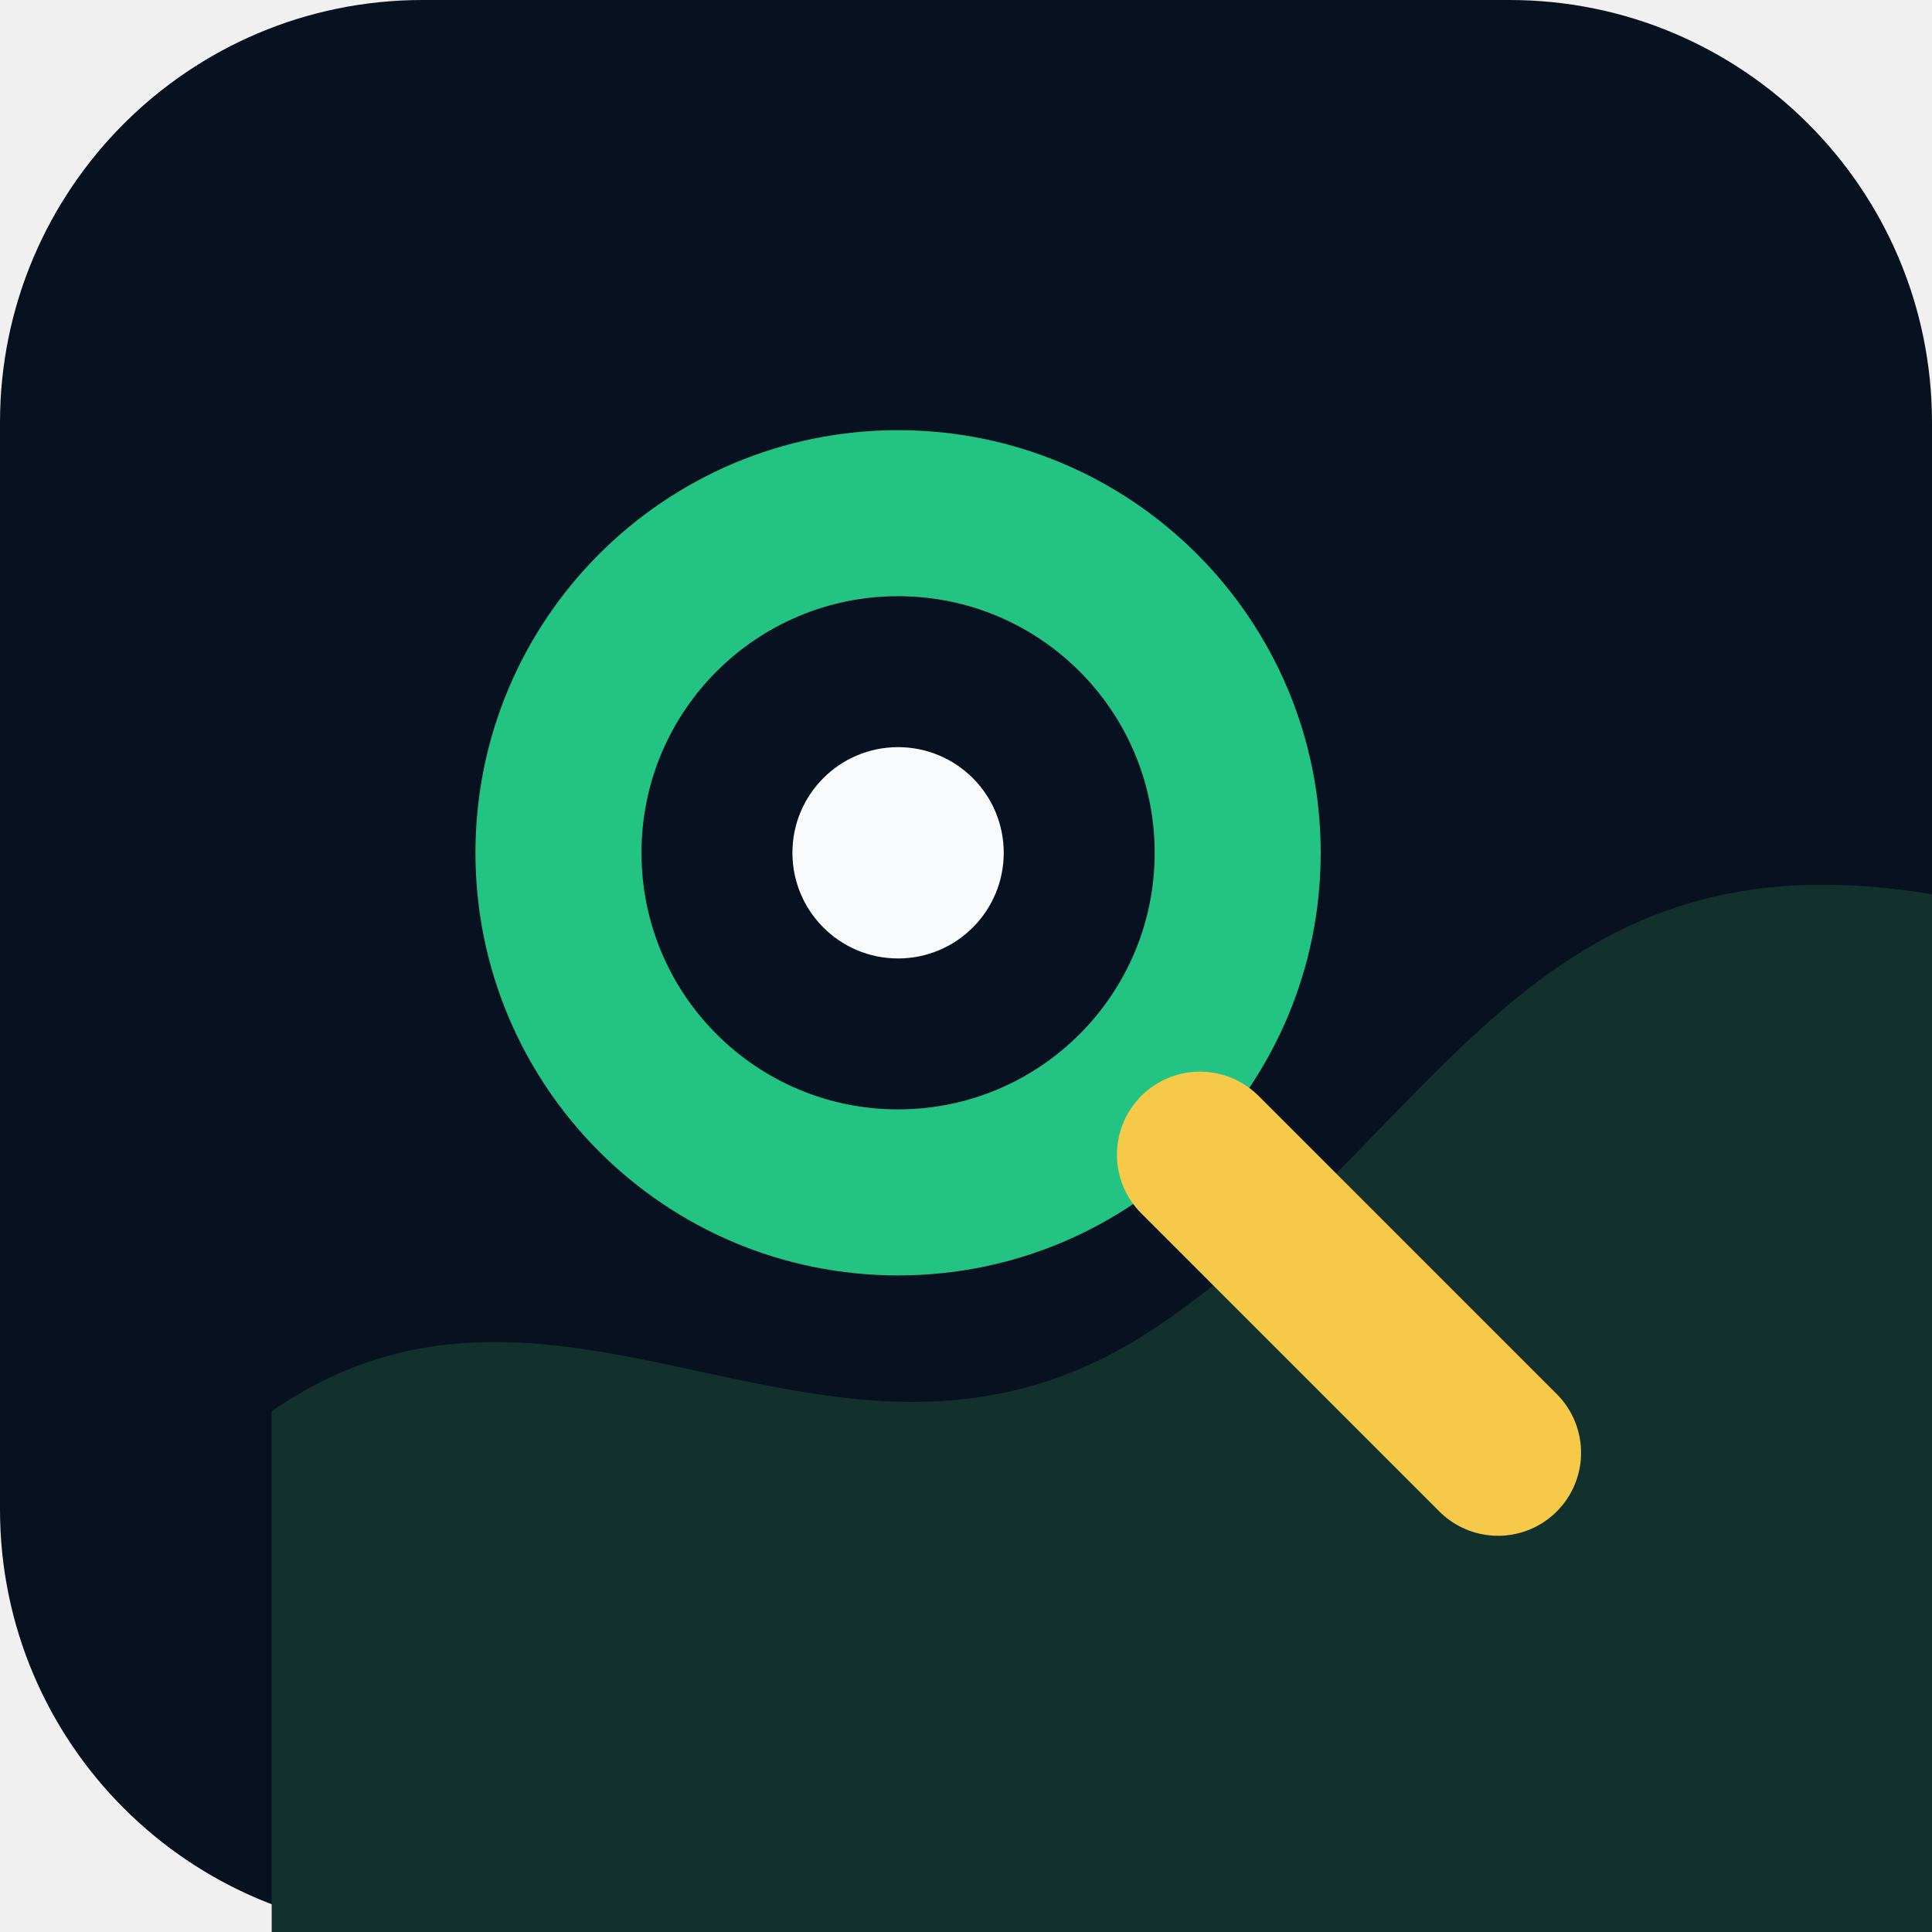
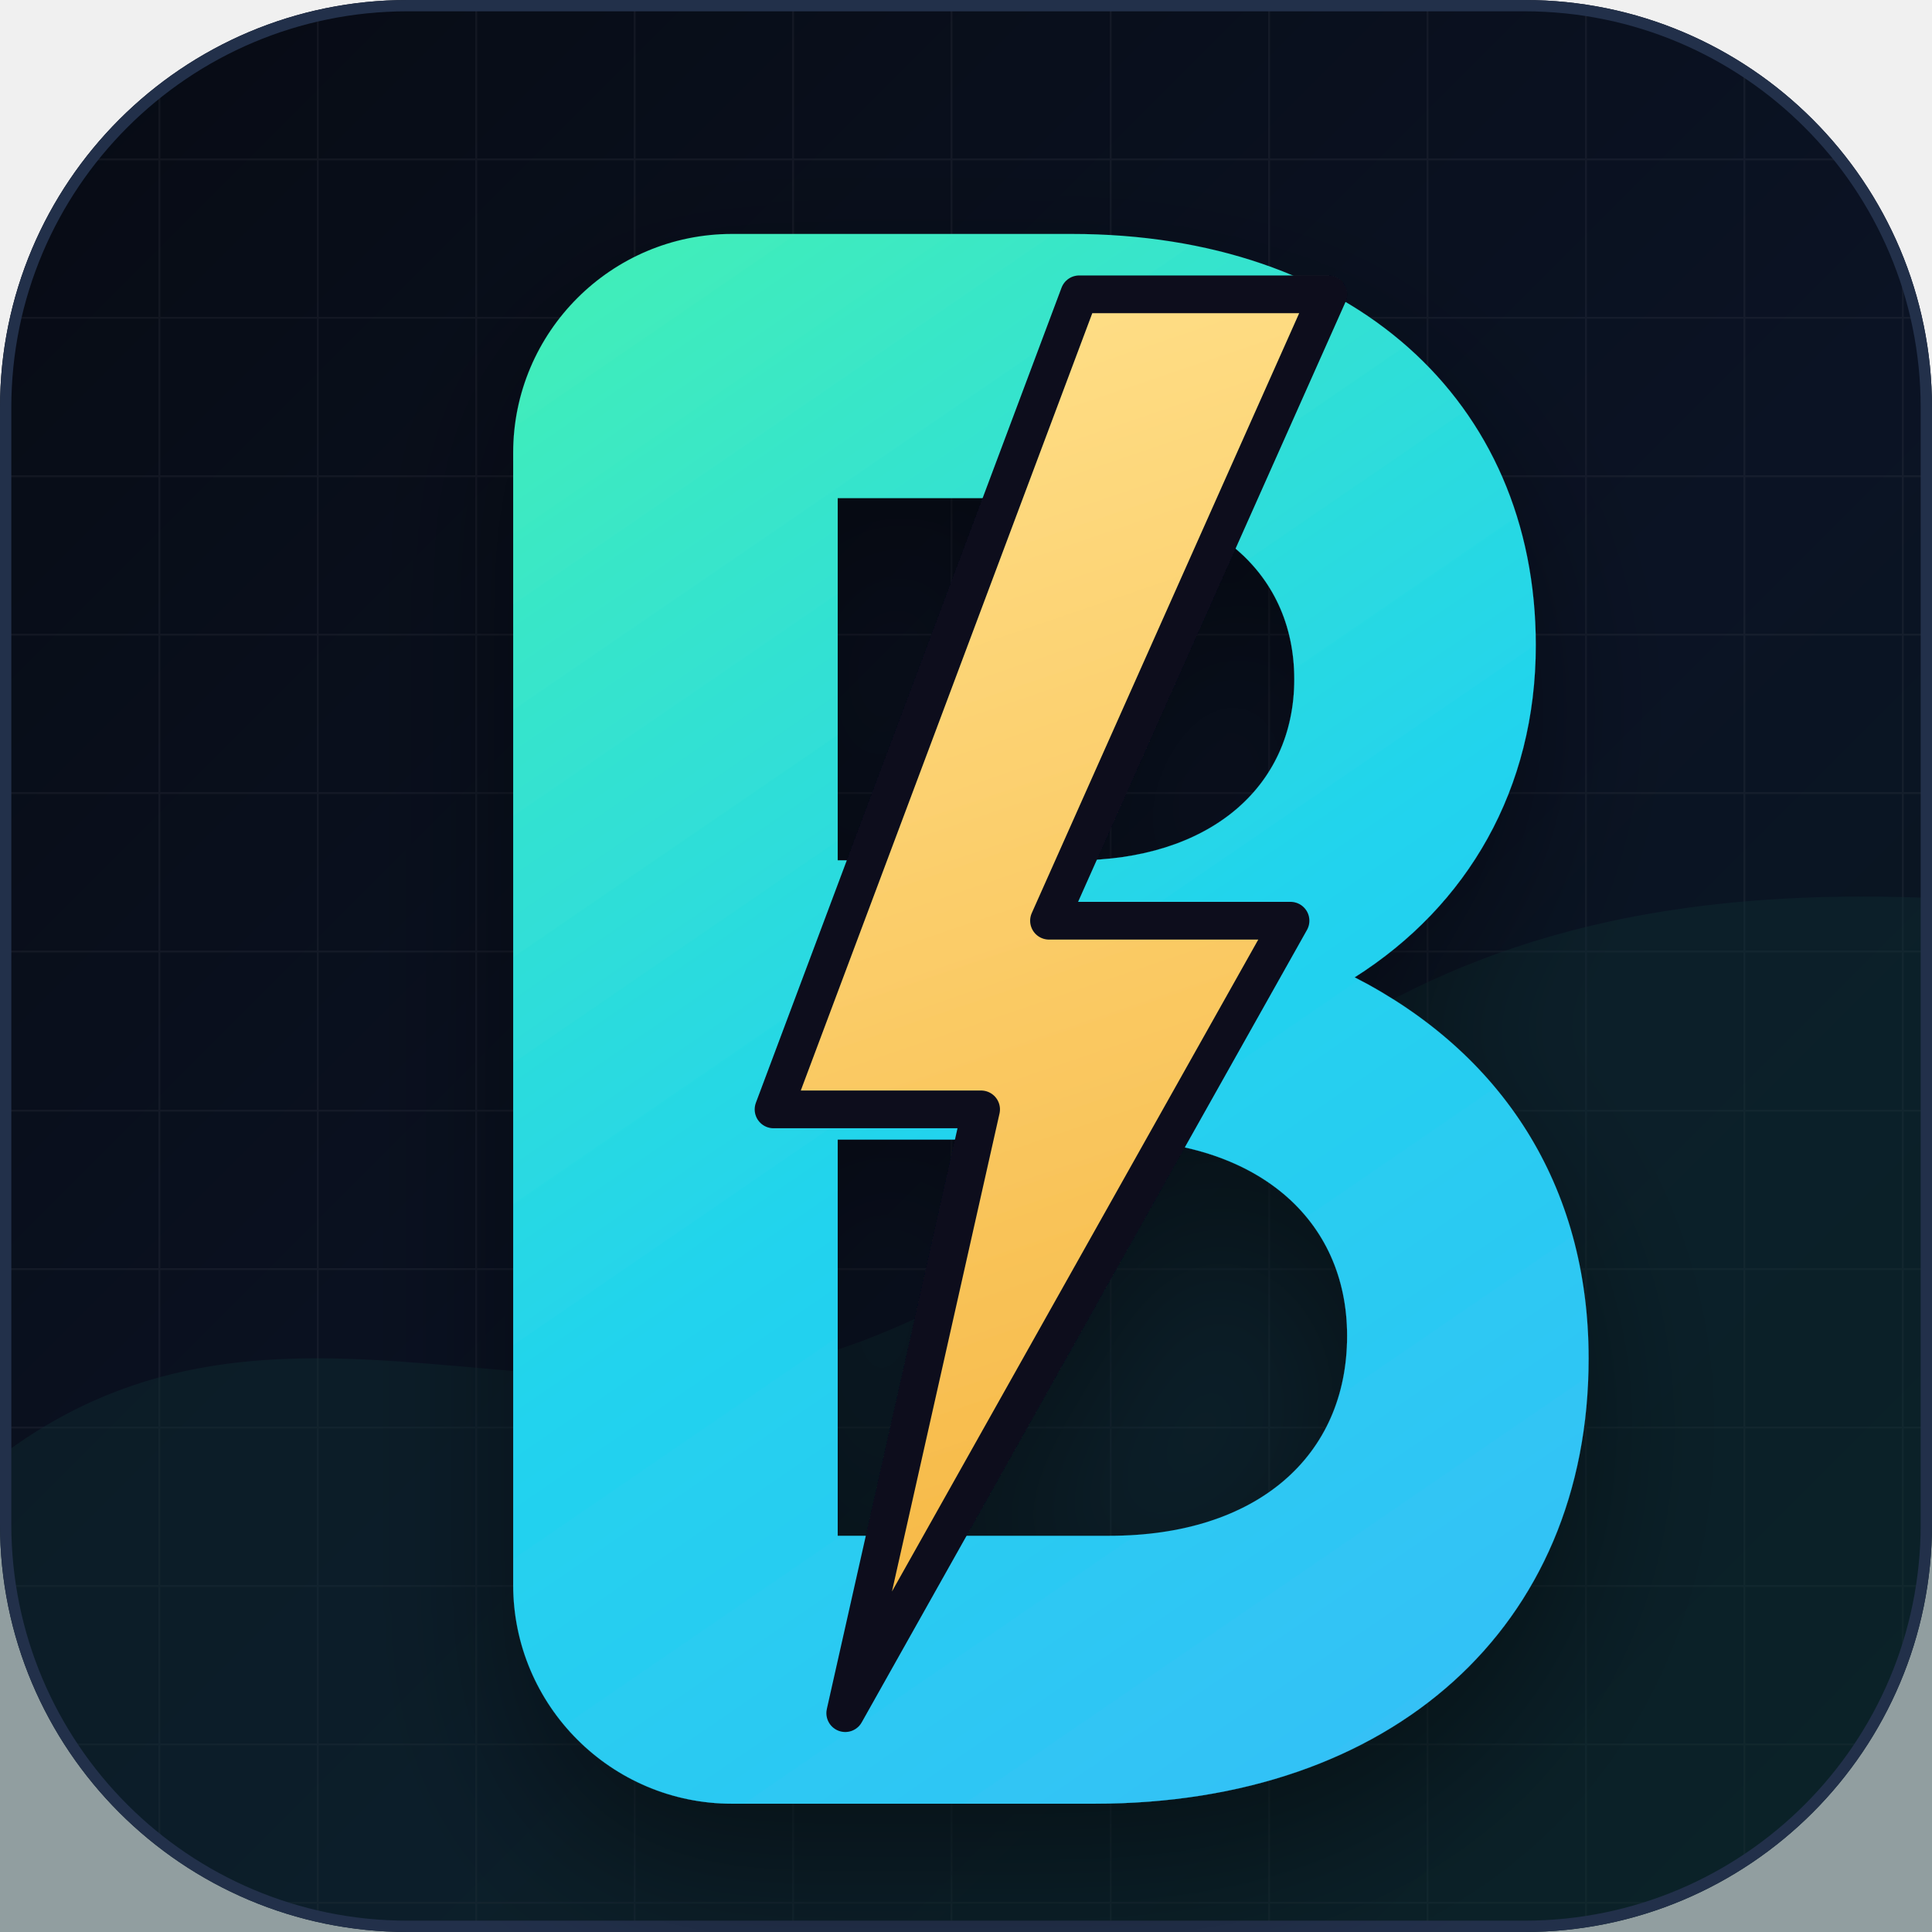
<svg xmlns="http://www.w3.org/2000/svg" width="512" height="512" viewBox="0 0 512 512" role="img" aria-labelledby="title desc">
-   <rect width="512" height="512" rx="112" fill="#08111f" />
-   <path d="M72 374 C150 320 222 408 306 352 C382 301 404 219 512 237 L512 512 L72 512 Z" fill="#12312c" />
-   <circle cx="238" cy="226" r="112" fill="#23c483" />
-   <circle cx="238" cy="226" r="68" fill="#08111f" />
-   <path d="M318 306 L397 385" stroke="#f7c948" stroke-width="44" stroke-linecap="round" />
-   <circle cx="238" cy="226" r="28" fill="#f8fafc" />
+   <defs>
+     <linearGradient id="bg" x1="0" y1="0" x2="1" y2="1">
+       <stop offset="0" stop-color="#070b14" />
+       <stop offset="0.58" stop-color="#0b1324" />
+       <stop offset="1" stop-color="#071a1f" />
+     </linearGradient>
+     <linearGradient id="brand" x1="136" y1="62" x2="421" y2="478" gradientUnits="userSpaceOnUse">
+       <stop offset="0" stop-color="#44f0b5" />
+       <stop offset="0.52" stop-color="#22d3ee" />
+       <stop offset="1" stop-color="#38bdf8" />
+     </linearGradient>
+     <linearGradient id="gold" x1="224" y1="78" x2="352" y2="454" gradientUnits="userSpaceOnUse">
+       <stop offset="0" stop-color="#ffe08a" />
+       <stop offset="1" stop-color="#f5b23b" />
+     </linearGradient>
+     <pattern id="grid" width="42" height="42" patternUnits="userSpaceOnUse">
+       <path d="M42 0H0V42" fill="none" stroke="#ffffff" stroke-opacity="0.045" stroke-width="1" />
+     </pattern>
+     <filter id="shadow" x="-30%" y="-30%" width="160%" height="160%">
+       <feDropShadow dx="0" dy="18" stdDeviation="20" flood-color="#000000" flood-opacity="0.42" />
+     </filter>
+   </defs>
+   <rect width="512" height="512" rx="108" fill="url(#bg)" />
+   <rect width="512" height="512" rx="108" fill="url(#grid)" />
+   <path d="M0 386C74 330 151 387 232 354C323 318 346 231 512 238V512H0Z" fill="#0f2d33" opacity="0.42" />
+   <rect x="1.5" y="1.5" width="509" height="509" rx="106.5" fill="none" stroke="#22304a" stroke-width="3" />
+   <g filter="url(#shadow)">
+     <path fill="url(#brand)" fill-rule="evenodd" clip-rule="evenodd" d="M136 120C136 88 162 62 194 62H284C358 62 407 106 407 171C407 209 389 240 359 259C398 279 421 314 421 360C421 431 369 478 290 478H194C162 478 136 452 136 420V120ZM222 132V228H285C320 228 343 209 343 180C343 151 320 132 285 132H222ZM222 302V407H294C333 407 357 386 357 354C357 323 333 302 294 302H222Z" />
+     <path d="M352 78L278 244H342L224 454L260 294H205L286 78H352Z" fill="url(#gold)" stroke="#07101d" stroke-width="10" stroke-linejoin="round" />
+   </g>
</svg>
